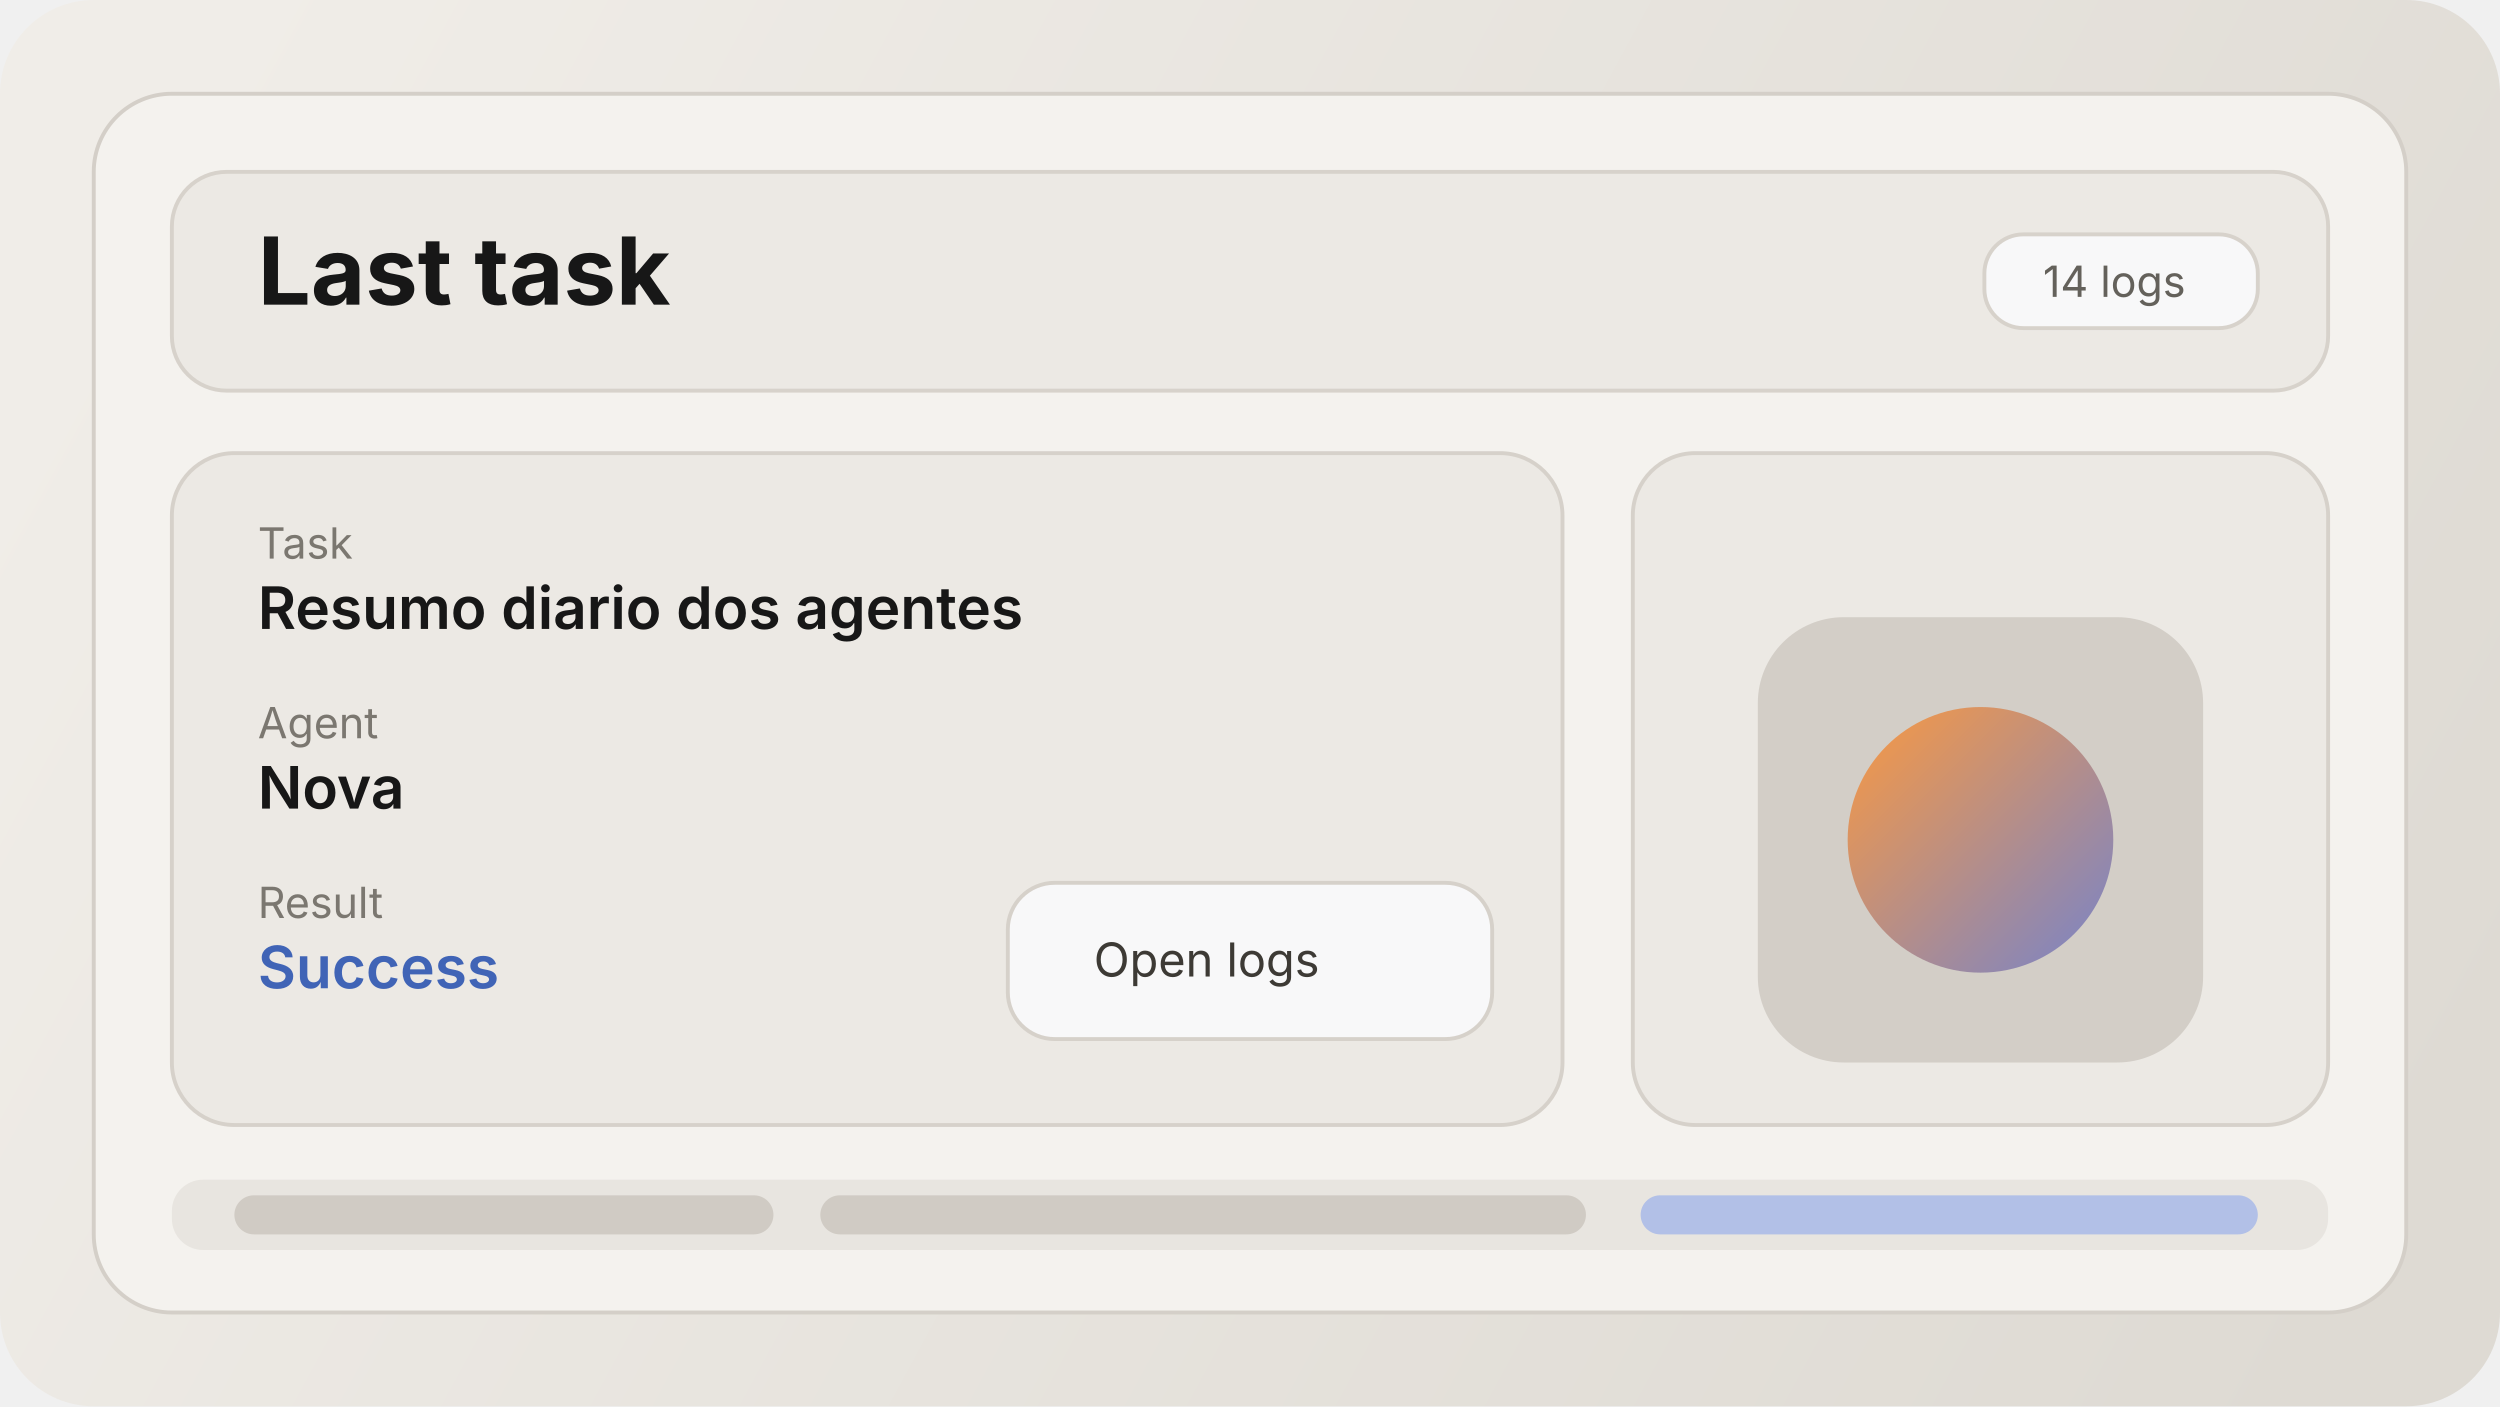
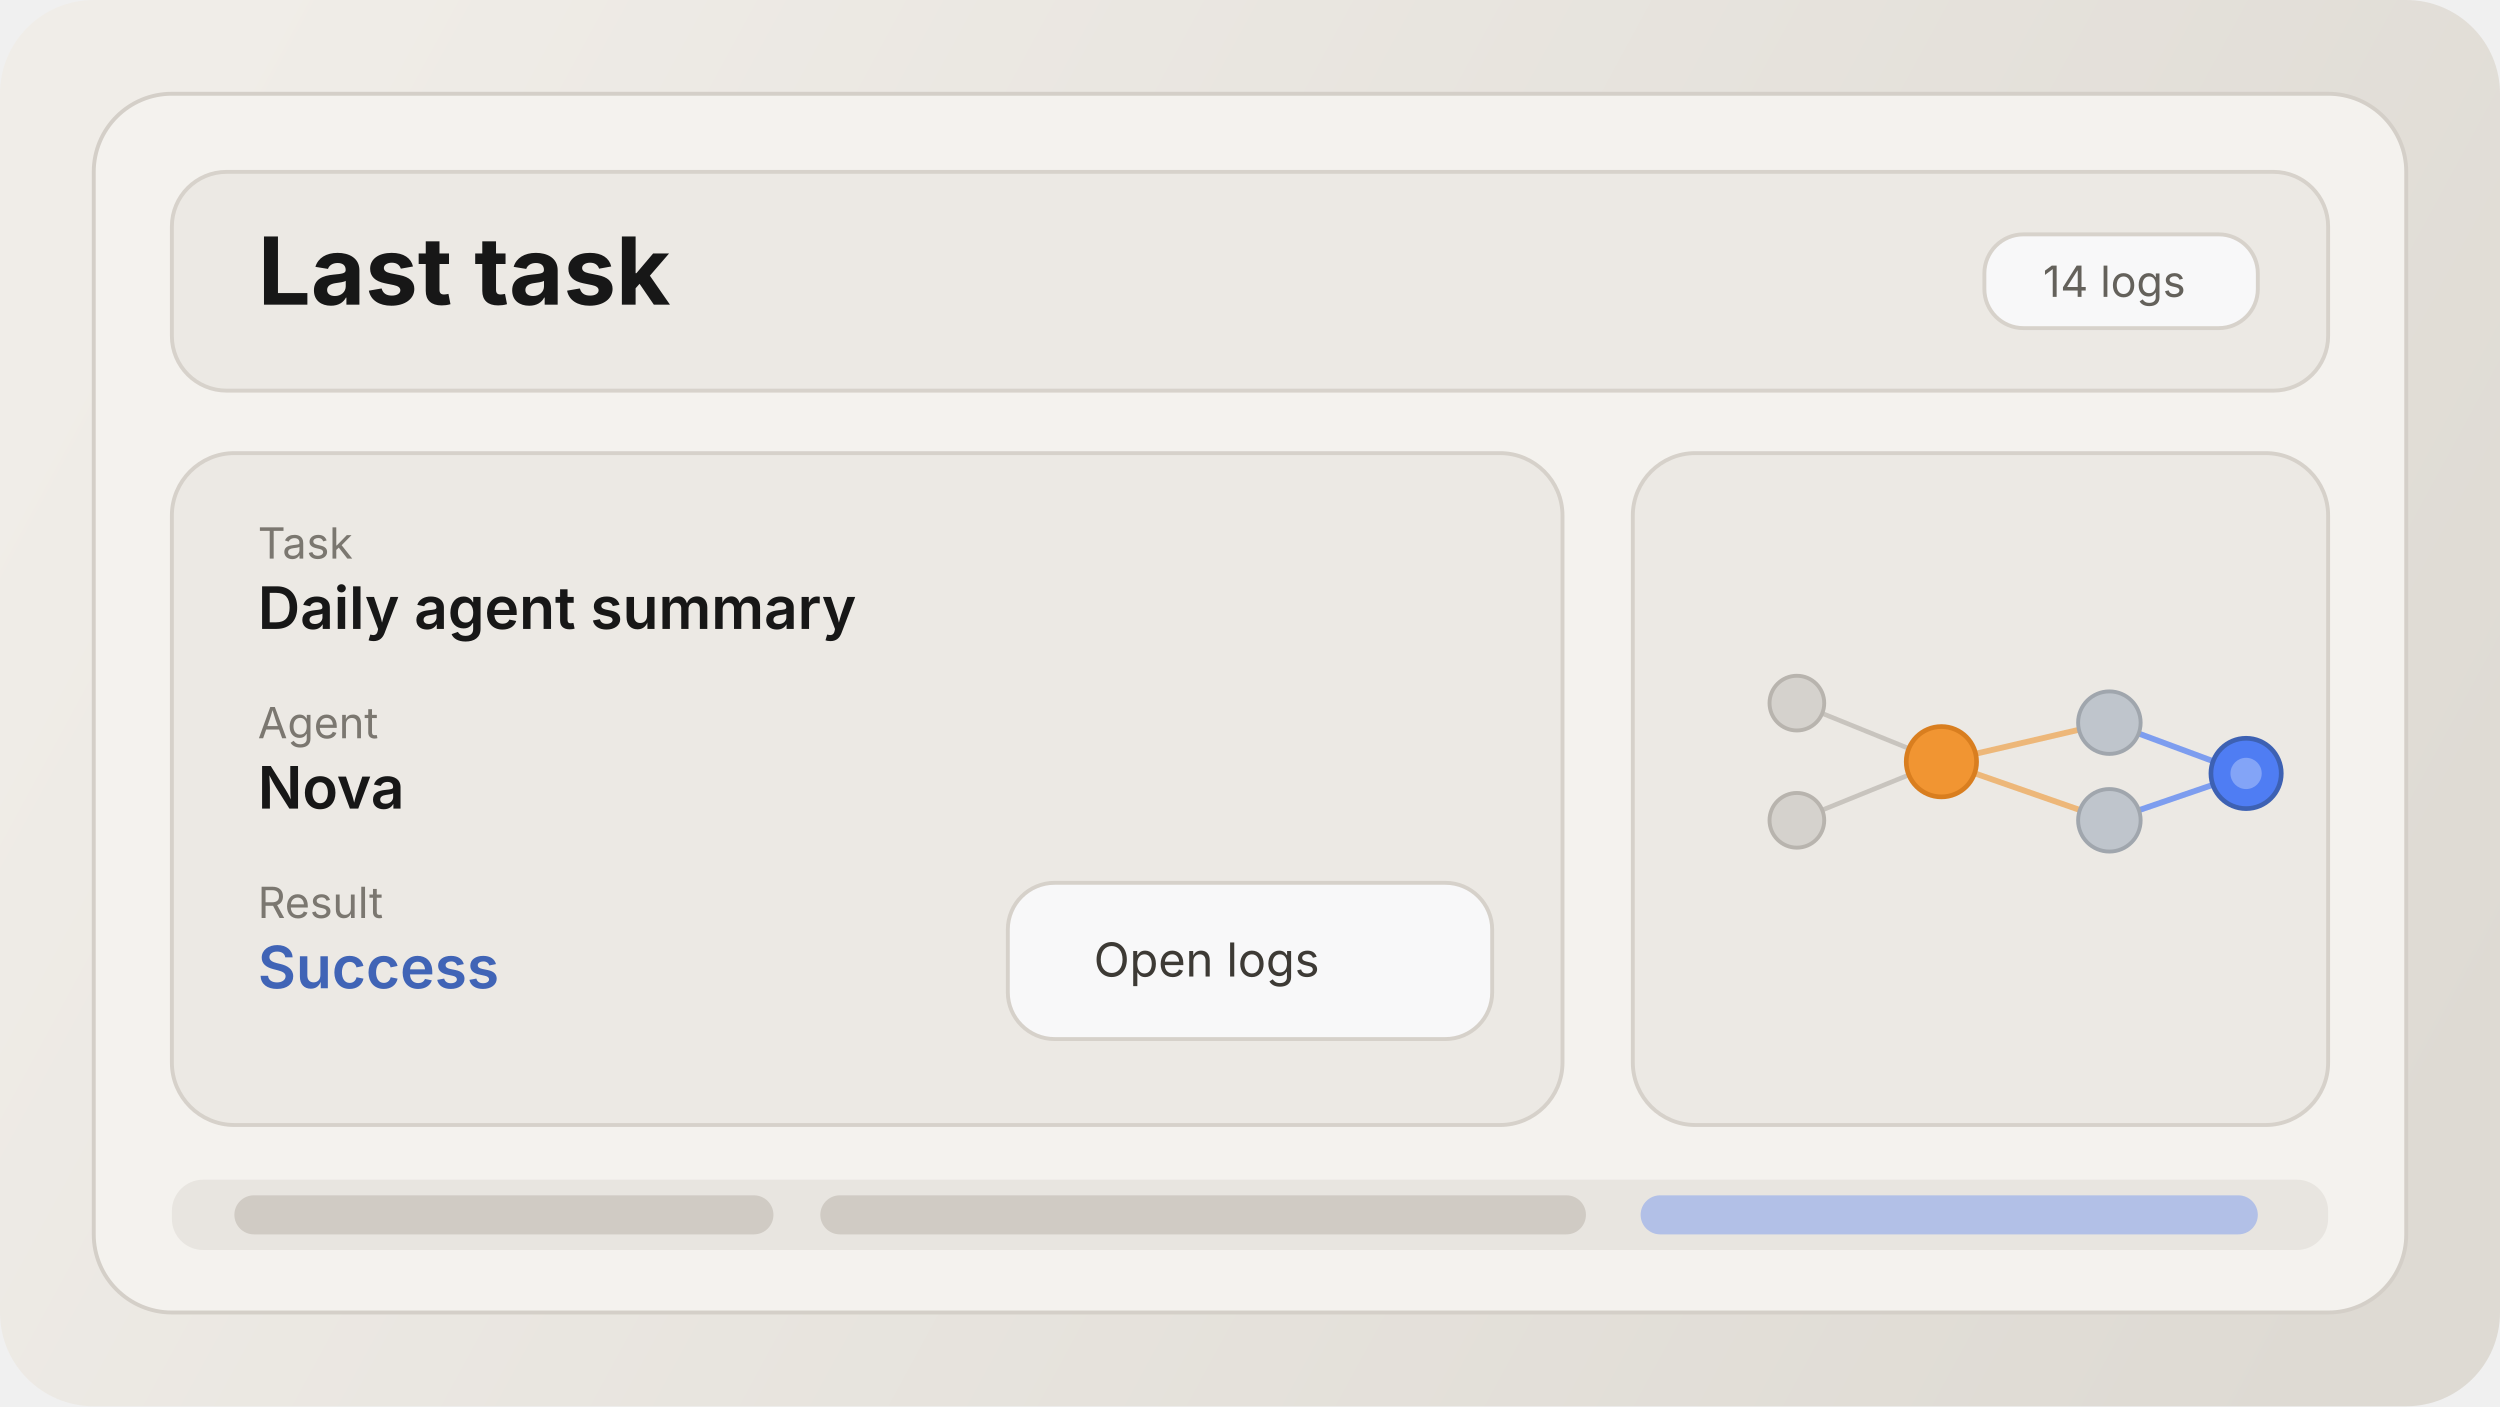
<svg xmlns="http://www.w3.org/2000/svg" viewBox="0 0 640 360" fill="none">
  <defs>
    <linearGradient id="bg" x1="44" y1="30" x2="604" y2="334" gradientUnits="userSpaceOnUse">
      <stop stop-color="#F0EDE8" />
      <stop offset="1" stop-color="#DEDAD3" />
-     </linearGradient>
-     <linearGradient id="module" x1="430" y1="220" x2="520" y2="310" gradientUnits="userSpaceOnUse">
-       <stop stop-color="#FF9A3C" />
-       <stop offset="1" stop-color="#4F7DF3" />
    </linearGradient>
  </defs>
  <rect width="640" height="360" rx="24" fill="url(#bg)" />
  <rect x="24" y="24" width="592" height="312" rx="20" fill="#F4F2EE" stroke="#D4CFC8" />
  <rect x="44" y="44" width="552" height="56" rx="14" fill="#ECE9E4" stroke="#D7D2CB" />
  <text x="66" y="78" font-family="Inter, Arial, sans-serif" font-size="24" font-weight="700" fill="#171717">Last task</text>
  <rect x="508" y="60" width="70" height="24" rx="10" fill="#F8F8F9" stroke="#D7D2CB" />
  <text x="523" y="76" font-family="Inter, Arial, sans-serif" font-size="11" fill="#64615B">14 logs</text>
  <rect x="44" y="116" width="356" height="172" rx="16" fill="#ECE9E4" stroke="#D6D1CA" />
  <text x="66" y="143" font-family="Inter, Arial, sans-serif" font-size="11" fill="#7B7770">Task</text>
-   <text x="66" y="161" font-family="Inter, Arial, sans-serif" font-size="15" font-weight="600" fill="#171717">Resumo diario dos agentes</text>
+   <text x="66" y="161" font-family="Inter, Arial, sans-serif" font-size="15" font-weight="600" fill="#171717">Daily agent summary</text>
  <text x="66" y="189" font-family="Inter, Arial, sans-serif" font-size="11" fill="#7B7770">Agent</text>
  <text x="66" y="207" font-family="Inter, Arial, sans-serif" font-size="15" font-weight="600" fill="#171717">Nova</text>
  <text x="66" y="235" font-family="Inter, Arial, sans-serif" font-size="11" fill="#7B7770">Result</text>
  <text x="66" y="253" font-family="Inter, Arial, sans-serif" font-size="15" font-weight="600" fill="#4064B6">Success</text>
  <rect x="258" y="226" width="124" height="40" rx="12" fill="#F8F8F9" stroke="#D6D1CA" />
  <text x="280" y="250" font-family="Inter, Arial, sans-serif" font-size="12" fill="#3D3A35">Open logs</text>
  <rect x="418" y="116" width="178" height="172" rx="16" fill="#ECE9E4" stroke="#D6D1CA" />
-   <rect x="450" y="158" width="114" height="114" rx="22" fill="#D3CEC7" />
-   <circle cx="507" cy="215" r="34" fill="url(#module)" />
+   <line x1="460" y1="180" x2="497" y2="195" stroke="#C8C4BE" stroke-width="1.2" />
+   <line x1="460" y1="210" x2="497" y2="195" stroke="#C8C4BE" stroke-width="1.2" />
+   <line x1="497" y1="195" x2="540" y2="185" stroke="#EEA34B" stroke-width="1.5" opacity="0.7" />
+   <line x1="497" y1="195" x2="540" y2="210" stroke="#EEA34B" stroke-width="1.5" opacity="0.7" />
+   <line x1="540" y1="185" x2="575" y2="198" stroke="#4F7DF3" stroke-width="1.5" opacity="0.7" />
+   <line x1="540" y1="210" x2="575" y2="198" stroke="#4F7DF3" stroke-width="1.5" opacity="0.7" />
+   <circle cx="460" cy="180" r="7" fill="#D5D2CD" stroke="#B8B4AE" stroke-width="1" />
+   <circle cx="460" cy="210" r="7" fill="#D5D2CD" stroke="#B8B4AE" stroke-width="1" />
+   <circle cx="497" cy="195" r="9" fill="#F19532" stroke="#D97E1F" stroke-width="1.2" />
+   <circle cx="540" cy="185" r="8" fill="#BFC5CC" stroke="#A0A6AD" stroke-width="1" />
+   <circle cx="540" cy="210" r="8" fill="#BFC5CC" stroke="#A0A6AD" stroke-width="1" />
+   <circle cx="575" cy="198" r="9" fill="#4F7DF3" stroke="#3D61B3" stroke-width="1.2" />
+   <circle cx="575" cy="198" r="4" fill="white" opacity="0.3" />
  <rect x="44" y="302" width="552" height="18" rx="8" fill="#E8E5E0" />
  <rect x="60" y="306" width="138" height="10" rx="5" fill="#D0CBC4" />
  <rect x="210" y="306" width="196" height="10" rx="5" fill="#D0CBC4" />
  <rect x="420" y="306" width="158" height="10" rx="5" fill="#4F7DF3" fill-opacity="0.35" />
</svg>
